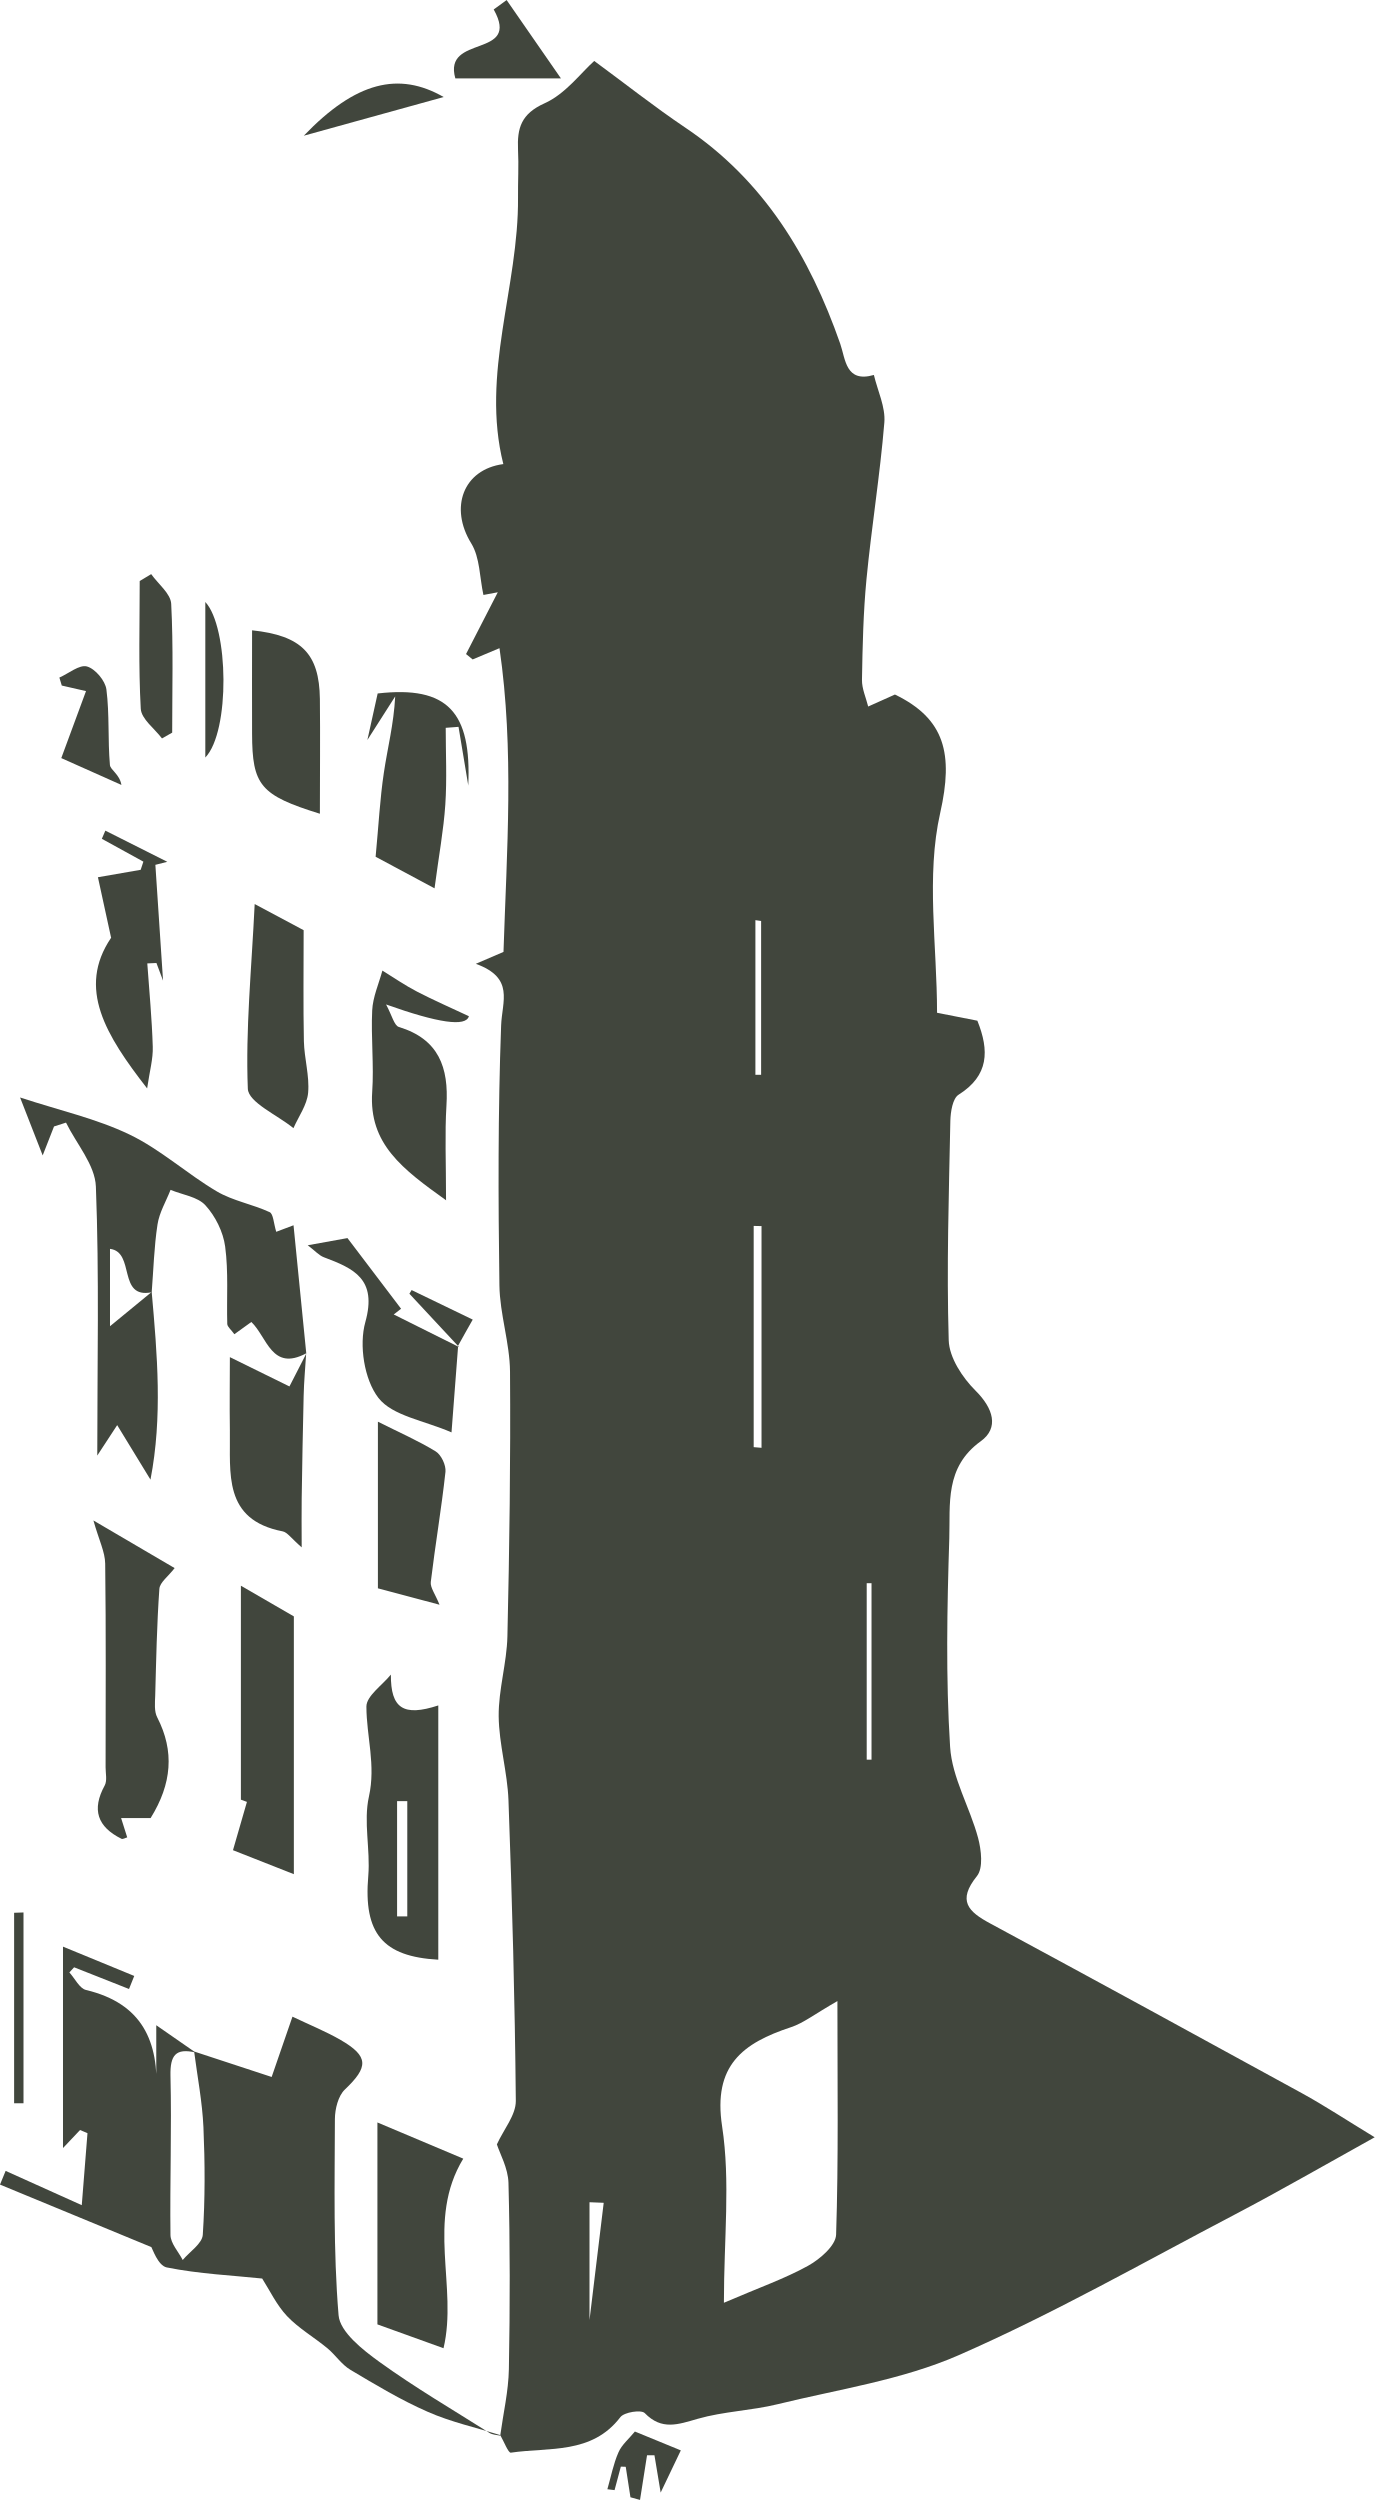
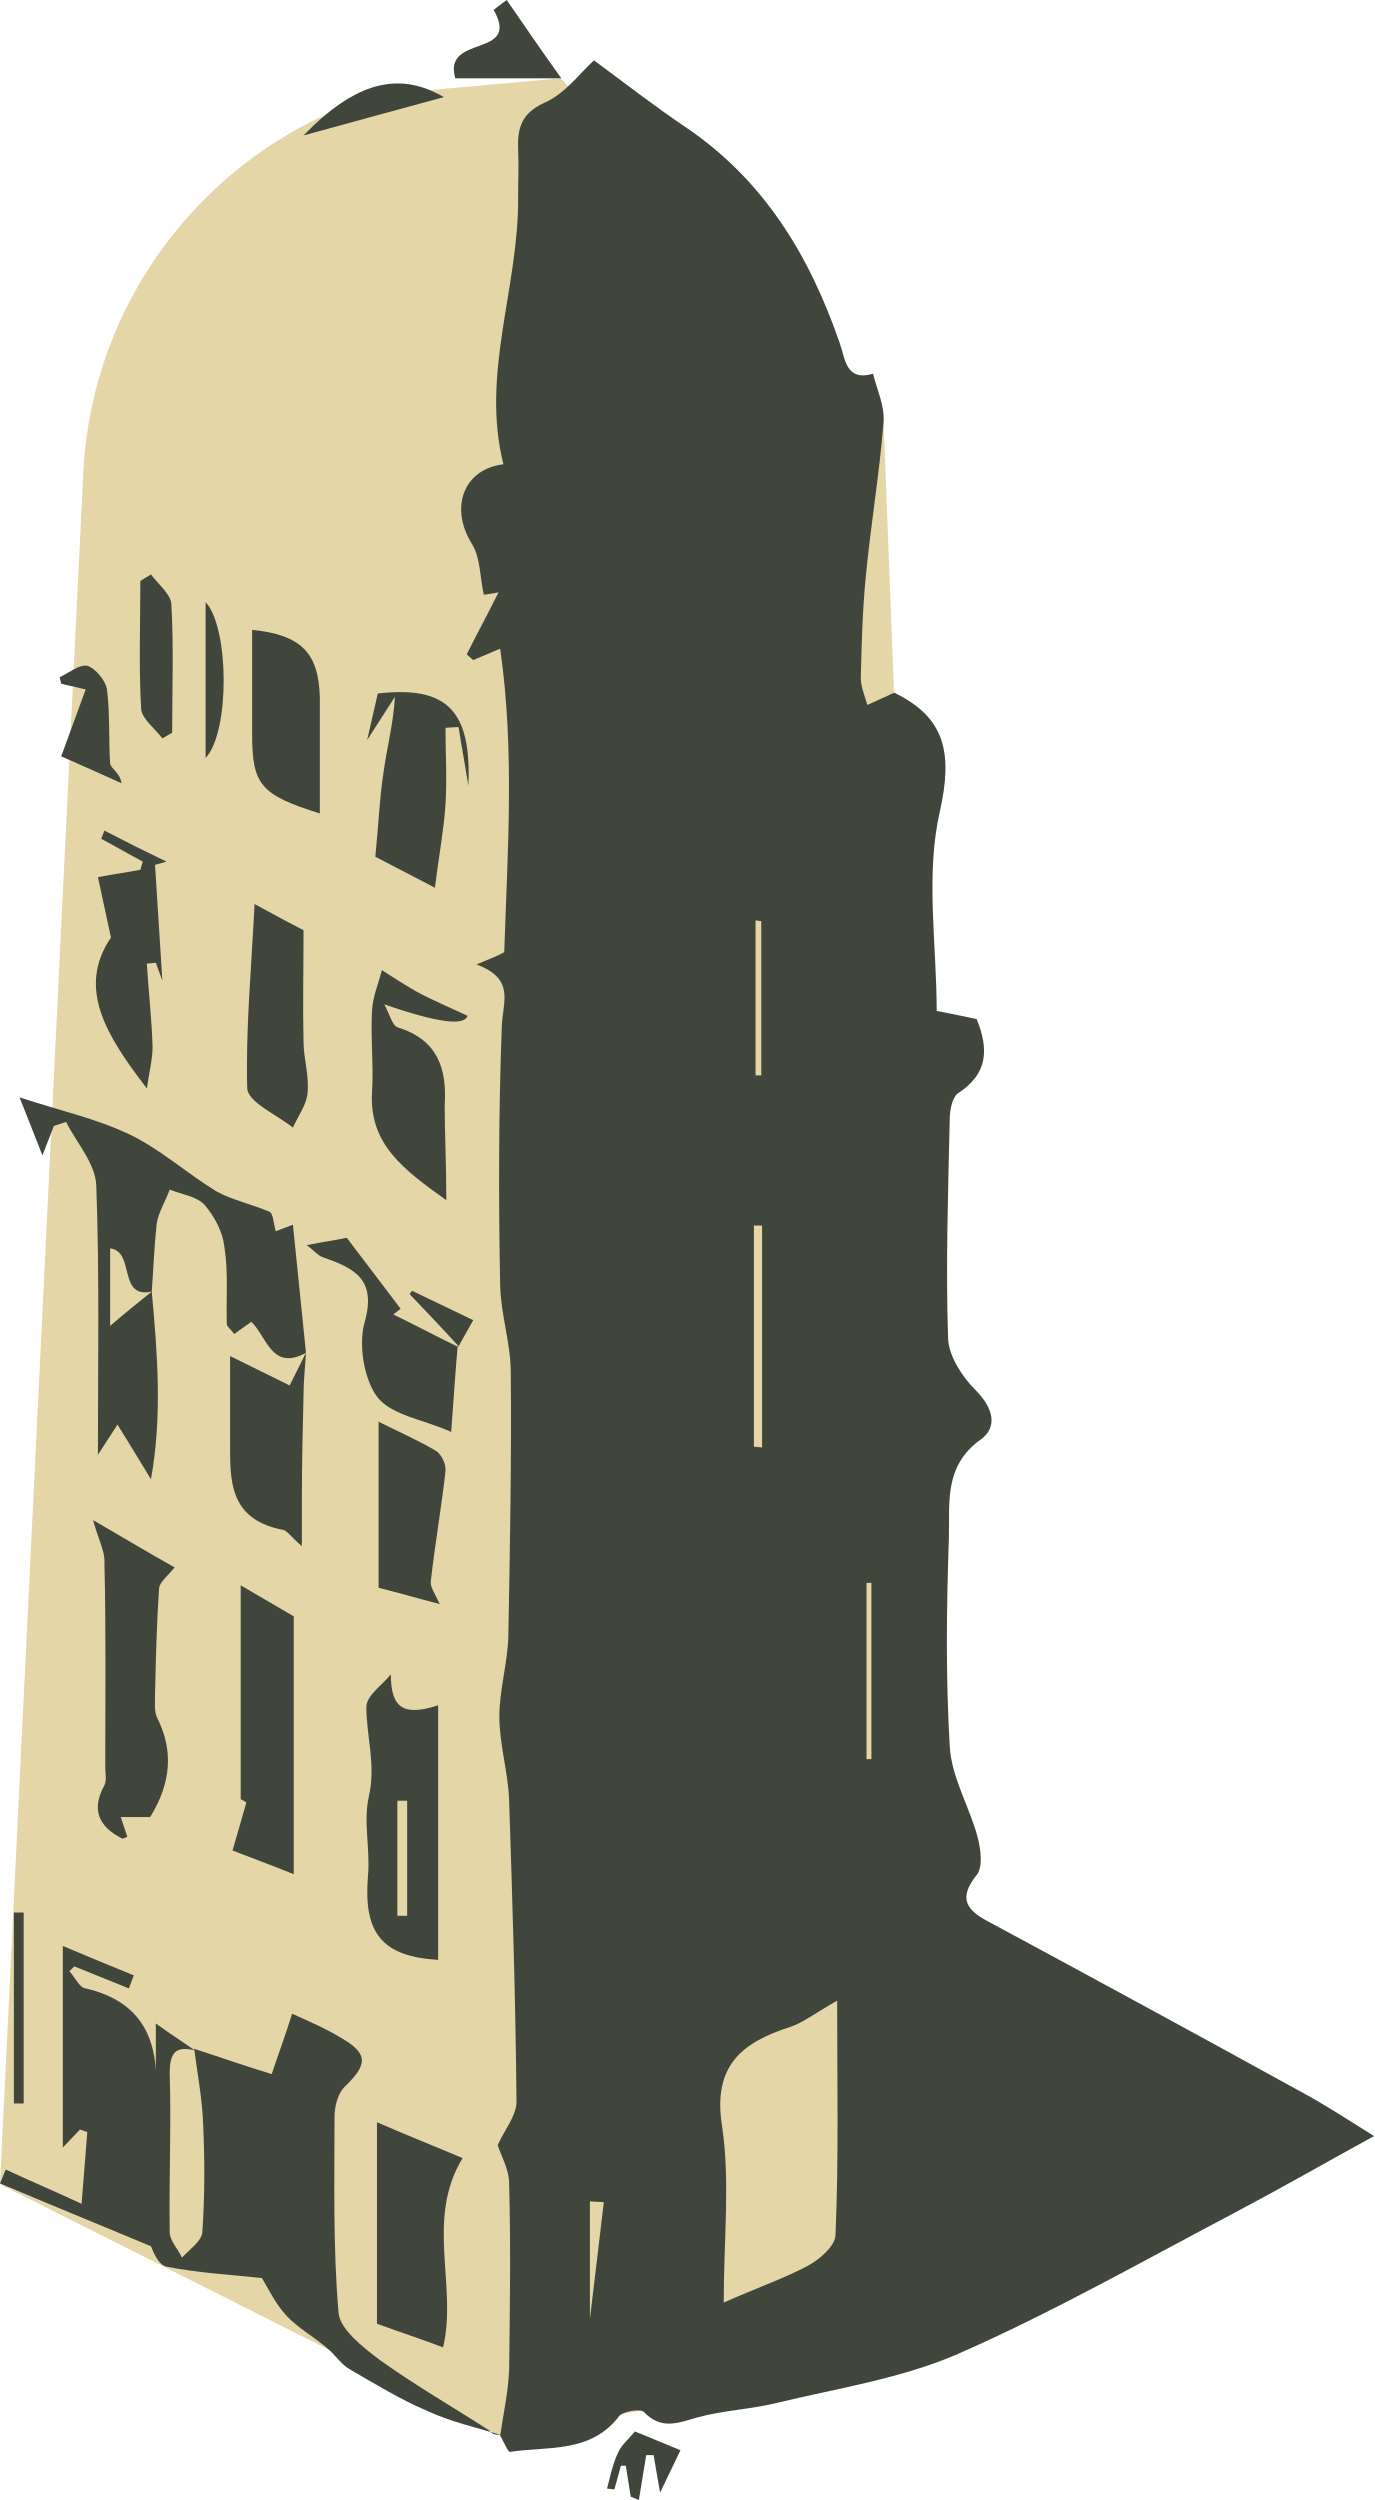
- <svg xmlns="http://www.w3.org/2000/svg" id="b" viewBox="0 0 168.5 306.36">
+ <svg xmlns="http://www.w3.org/2000/svg" version="1.1" id="b" x="0px" y="0px" viewBox="0 0 168.5 306.4" style="enable-background:new 0 0 168.5 306.4;" xml:space="preserve">
+   <style type="text/css">
+ 	.st0{fill:#E4D6A7;}
+ 	.st1{fill:#41463D;}
+ </style>
+   <path class="st0" d="M0,267.7L10.2,58.1c1-21.6,15.5-40.2,36.2-46.5l22.3-2l39.6,42.2l9.1,236.8l-56.2,9.9L0,267.7z" />
  <g id="c">
    <g id="d">
      <g id="e">
        <g>
-           <path d="M61.3,298.47c.37-2.72,1.01-5.43,1.06-8.15,.14-7.61,.15-15.23-.05-22.83-.05-1.8-1.06-3.58-1.42-4.71,.84-1.84,2.33-3.59,2.32-5.32-.11-12.29-.45-24.58-.9-36.86-.13-3.44-1.16-6.86-1.2-10.28-.03-3.27,1-6.54,1.07-9.82,.25-10.8,.4-21.61,.32-32.41-.03-3.53-1.25-7.04-1.3-10.58-.15-10.61-.18-21.23,.21-31.84,.11-2.98,1.67-5.83-3.1-7.56,1.71-.73,2.65-1.14,3.39-1.46,.4-12.42,1.33-24.72-.49-37.22l-3.29,1.38-.81-.66c1.25-2.43,2.49-4.84,3.89-7.57-.97,.18-1.86,.35-1.76,.33-.47-2.15-.42-4.58-1.49-6.32-2.7-4.37-1-9.06,3.93-9.72-2.78-11.07,1.89-21.73,1.8-32.65-.02-1.96,.1-3.93,0-5.89-.11-2.61,.36-4.37,3.25-5.67,2.56-1.14,4.47-3.75,6.09-5.19,3.8,2.79,7.37,5.62,11.13,8.15,9.66,6.48,15.27,15.79,19.01,26.49,.66,1.89,.65,4.84,4.13,3.84,.46,1.95,1.44,3.94,1.28,5.84-.53,6.42-1.57,12.8-2.19,19.21-.39,4.07-.48,8.2-.55,12.3-.02,1.09,.49,2.19,.76,3.28,1.1-.49,2.2-.99,3.28-1.47,6.15,2.98,7.17,7.29,5.55,14.49-1.76,7.78-.39,16.27-.39,24.51,2.05,.4,3.51,.69,4.94,.97,1.47,3.66,1.43,6.72-2.3,9.07-.73,.46-.98,2.09-1.01,3.19-.18,8.97-.47,17.95-.2,26.9,.06,2.12,1.68,4.58,3.29,6.18,2.17,2.16,2.91,4.56,.63,6.2-4.42,3.19-3.72,7.69-3.85,11.89-.27,8.52-.44,17.07,.1,25.57,.24,3.77,2.42,7.39,3.43,11.15,.39,1.48,.65,3.68-.14,4.67-2.44,3.03-1.07,4.36,1.63,5.81,12.76,6.89,25.5,13.84,38.21,20.81,2.75,1.51,5.38,3.25,8.9,5.39-6.16,3.42-11.56,6.54-17.07,9.43-11.24,5.89-22.3,12.19-33.9,17.27-6.94,3.04-14.73,4.18-22.19,6.01-3.22,.79-6.62,.88-9.8,1.79-2.4,.69-4.4,1.45-6.49-.7-.43-.44-2.52-.12-2.99,.5-3.51,4.59-8.74,3.66-13.42,4.35-.31,.05-.85-1.38-1.28-2.12l-.05,.05v-.03h0Zm41.32-53.25c-2.83,1.62-4.17,2.7-5.69,3.2-5.92,1.95-9.58,4.69-8.44,12.15,1.03,6.75,.22,13.78,.22,21.62,4.34-1.87,7.46-2.95,10.31-4.53,1.46-.81,3.4-2.48,3.44-3.82,.3-9.21,.16-18.43,.16-28.62h0Zm-10.26-67.88l.96,.08v-27.17l-.96-.02v27.1Zm13.85,38.3h.59v-21.63h-.59v21.63Zm-32.23,54.3l-1.74-.07v14.44c.51-4.23,1.13-9.3,1.74-14.37Zm19.29-157.08l-.7-.1v18.95h.7v-18.84Z" fill="#41463d" />
-           <path d="M61.35,298.42c-2.99-.93-6.09-1.61-8.94-2.87-3.29-1.44-6.39-3.31-9.48-5.15-1.07-.64-1.81-1.8-2.79-2.62-1.64-1.36-3.53-2.44-4.97-3.96-1.28-1.36-2.11-3.14-3.04-4.6-3.61-.38-7.72-.56-11.7-1.36-1.07-.22-1.76-2.32-1.88-2.49-6.68-2.77-12.62-5.21-18.55-7.66l.69-1.68c3.03,1.36,6.05,2.73,9.33,4.2l.7-8.82-.91-.39-2.09,2.21v-24.68c3.3,1.36,6.01,2.47,8.73,3.59l-.64,1.6-6.73-2.66-.58,.63c.68,.74,1.24,1.96,2.04,2.15,6.9,1.65,8.96,6.3,8.61,12.79v-8.47c2.1,1.46,3.45,2.4,4.81,3.34-2.43-.56-3.12,.33-3.07,2.84,.16,6.51-.08,13.02,0,19.53,.02,1.03,.98,2.04,1.5,3.06,.86-1.03,2.39-2.01,2.46-3.09,.29-4.38,.27-8.79,.08-13.18-.14-3.1-.74-6.19-1.14-9.28,3.12,1.03,6.24,2.05,9.5,3.12,.82-2.38,1.65-4.75,2.55-7.39,2.15,1.03,4.1,1.81,5.91,2.86,3.46,2.01,3.42,3.31,.5,6.08-.81,.78-1.2,2.37-1.21,3.59-.02,8.03-.21,16.09,.45,24.06,.17,2.05,2.96,4.24,5.01,5.72,4.33,3.13,8.96,5.84,13.48,8.7,.36,.22,.84,.24,1.29,.33,.03-.02,.07-.07,.07-.07v.02h0Z" fill="#41463d" />
-           <path d="M18.59,158.33c.68,7.65,1.34,15.3-.15,22.99-1.42-2.33-2.61-4.28-4.08-6.68l-2.44,3.73c0-11.15,.25-22.07-.17-32.96-.1-2.66-2.38-5.23-3.66-7.84l-1.47,.47-1.39,3.55-2.77-7.1c4.88,1.6,9.38,2.6,13.41,4.54,3.81,1.83,7.05,4.82,10.72,6.98,1.96,1.15,4.35,1.56,6.45,2.53,.46,.21,.49,1.36,.81,2.41l2.12-.8,1.56,15.69h0c-4.24,2.27-4.79-1.99-6.73-3.84l-2.08,1.5c-.39-.55-.85-.9-.87-1.25-.09-3.17,.16-6.38-.26-9.5-.24-1.79-1.2-3.72-2.42-5.05-.96-1.05-2.81-1.28-4.27-1.89-.55,1.41-1.38,2.78-1.6,4.25-.42,2.74-.49,5.53-.71,8.3-4.22,.84-1.99-4.93-5.11-5.32v9.48c2.16-1.78,3.63-2.99,5.1-4.19h0Z" fill="#41463d" />
-           <path d="M11.44,186.32c3.58,2.11,6.76,3.96,9.96,5.84-.79,1.03-1.81,1.75-1.87,2.54-.31,4.36-.39,8.73-.51,13.09-.03,.9-.14,1.93,.25,2.67,2.13,4.15,1.79,8.14-.81,12.33h-3.62l.75,2.37c-.24,.06-.54,.26-.71,.17-2.94-1.46-3.67-3.57-2.05-6.53,.32-.59,.11-1.48,.11-2.23,0-8.32,.06-16.64-.05-24.96-.02-1.43-.75-2.84-1.45-5.31h0Z" fill="#41463d" />
-           <path d="M47.9,205.21c-.03,4.15,1.54,5.18,5.81,3.78v31.16c-6.78-.38-9.19-3.2-8.58-10.27,.27-3.22-.61-6.63,.08-9.72,.86-3.86-.3-7.37-.31-11.03,0-1.3,1.95-2.62,3.01-3.93h0Zm.76,29.63h1.25v-14.12h-1.25v14.12Z" fill="#41463d" />
-           <path d="M29.52,220.54v-26.22c2.25,1.31,4.77,2.77,6.49,3.76v31.59c-2.96-1.16-4.94-1.95-7.46-2.94l1.71-5.92-.74-.27h0Z" fill="#41463d" />
-           <path d="M46.24,260.09c3.94,1.67,7.22,3.05,10.53,4.44-4.59,7.55-.64,15.73-2.42,23.23-2.35-.85-4.83-1.74-8.1-2.92v-24.76h0Z" fill="#41463d" />
-           <path d="M54.68,147.1c-5.34-3.83-9.5-6.9-9.07-13.28,.23-3.31-.16-6.68,0-10,.08-1.65,.81-3.26,1.25-4.88,1.41,.87,2.78,1.82,4.25,2.58,2.04,1.06,4.16,1.98,6.35,3.01-.36,1.33-3.75,.84-10.15-1.44,.73,1.35,.99,2.58,1.57,2.76,4.9,1.49,6.12,4.98,5.83,9.62-.21,3.45-.05,6.93-.05,11.61h.02Z" fill="#41463d" />
-           <path d="M57.39,96.3c-.33-1.98-.77-4.61-1.2-7.23l-1.57,.12c0,3.14,.16,6.29-.05,9.42-.21,3.12-.79,6.22-1.32,10.25l-7.22-3.87c.37-3.87,.53-7.11,1.01-10.3,.44-2.99,1.21-5.92,1.39-9.35l-3.41,5.34,1.26-5.7c8.58-.98,11.53,2.27,11.1,11.33h0Z" fill="#41463d" />
-           <path d="M39.2,99.72c-7.31-2.27-8.29-3.48-8.31-9.81-.02-4.21,0-8.43,0-12.67,6.06,.64,8.24,2.86,8.31,8.41,.05,4.62,0,9.26,0,14.07h0Z" fill="#41463d" />
-           <path d="M31.2,110.78c3.11,1.67,4.96,2.66,6.01,3.21,0,4.91-.06,9.26,.03,13.61,.05,2.11,.7,4.24,.52,6.31-.13,1.49-1.17,2.9-1.8,4.34-1.96-1.61-5.52-3.15-5.59-4.83-.29-7.26,.45-14.57,.84-22.64Z" fill="#41463d" />
-           <path d="M37.52,165.84c-.11,1.74-.27,3.48-.31,5.23-.11,4.2-.17,8.41-.24,12.6-.03,1.68,0,3.35,0,5.95-1.3-1.13-1.76-1.85-2.33-1.96-7.35-1.42-6.39-7.17-6.47-12.34-.05-3.23,0-6.46,0-9.01,2.62,1.28,4.86,2.39,7.3,3.59,.85-1.68,1.47-2.87,2.08-4.06h-.02Z" fill="#41463d" />
-           <path d="M13.62,114.94l-1.62-7.44c2.15-.38,3.69-.64,5.24-.91l.33-1c-1.69-.93-3.39-1.87-5.09-2.8l.43-1c2.53,1.27,5.06,2.55,7.59,3.82l-1.46,.37,.94,14.19-.81-2.16-1.12,.05c.24,3.41,.57,6.8,.67,10.21,.05,1.48-.38,2.98-.69,5.11-5.07-6.52-8.6-12.25-4.43-18.44h0Z" fill="#41463d" />
-           <path d="M46.31,174.22c2.6,1.31,4.94,2.33,7.08,3.64,.68,.42,1.28,1.69,1.2,2.5-.49,4.51-1.26,8.99-1.8,13.5-.08,.69,.54,1.47,1.07,2.79-2.69-.71-4.73-1.26-7.55-2.01v-20.43Z" fill="#41463d" />
-           <path d="M56.14,164.94c-.26,3.29-.5,6.58-.81,10.59-3.34-1.46-7.24-2.01-8.96-4.23-1.74-2.25-2.39-6.47-1.6-9.29,1.47-5.27-1.4-6.56-5.08-7.94-.61-.23-1.1-.81-1.98-1.47,2-.36,3.49-.62,4.87-.88,2.23,2.94,4.4,5.81,6.57,8.66l-.9,.7c2.67,1.34,5.35,2.66,8.02,4l-.13-.13Z" fill="#41463d" />
-           <path d="M18.53,70.36c.86,1.21,2.39,2.39,2.45,3.64,.27,5.25,.12,10.51,.12,15.78l-1.25,.71c-.91-1.21-2.53-2.38-2.6-3.64-.29-5.2-.13-10.43-.13-15.65l1.4-.84h0Z" fill="#41463d" />
-           <path d="M62.08,0c2.21,3.19,4.41,6.36,6.66,9.61h-12.94c-1.57-5.48,8.1-2.39,4.7-8.45l1.58-1.15Z" fill="#41463d" />
-           <path d="M7.28,83.03c1.14-.5,2.44-1.61,3.37-1.36,1.02,.28,2.25,1.75,2.39,2.82,.39,3.05,.16,6.17,.43,9.25,.05,.61,1.19,1.13,1.41,2.45-2.44-1.09-4.87-2.18-7.37-3.29l3.03-8.21-2.97-.68-.3-1h0Z" fill="#41463d" />
-           <path d="M1.73,257.74v-23.34l1.15-.04v23.38H1.73Z" fill="#41463d" />
-           <path d="M54.37,11.89c-5.48,1.52-11.34,3.14-17.14,4.74,6.37-6.64,11.65-7.89,17.14-4.74Z" fill="#41463d" />
-           <path d="M25.16,73.77c2.88,3.09,3.05,15.89,0,19.06v-19.06Z" fill="#41463d" />
-           <path d="M77.26,306.04l-.58-3.75-.6-.02-.77,2.88-.88-.11c.44-1.52,.73-3.09,1.36-4.52,.4-.93,1.28-1.65,2.01-2.55,1.81,.74,3.6,1.47,5.63,2.31l-2.47,5.17-.76-4.57c-.3,0-.6,0-.91,0-.28,1.82-.58,3.64-.86,5.47l-1.19-.33h0Z" fill="#41463d" />
-           <path d="M56.26,165.08c-2.03-2.18-4.06-4.36-6.09-6.54l.27-.45c2.5,1.21,4.99,2.41,7.49,3.62-.6,1.07-1.22,2.14-1.81,3.23l.13,.14h0Z" fill="#41463d" />
+           <path class="st1" d="M61.3,298.5c0.4-2.7,1-5.4,1.1-8.1c0.1-7.6,0.2-15.2,0-22.8c0-1.8-1.1-3.6-1.4-4.7c0.8-1.8,2.3-3.6,2.3-5.3      c-0.1-12.3-0.5-24.6-0.9-36.9c-0.1-3.4-1.2-6.9-1.2-10.3c0-3.3,1-6.5,1.1-9.8c0.2-10.8,0.4-21.6,0.3-32.4c0-3.5-1.2-7-1.3-10.6      c-0.2-10.6-0.2-21.2,0.2-31.8c0.1-3,1.7-5.8-3.1-7.6c1.7-0.7,2.7-1.1,3.4-1.5c0.4-12.4,1.3-24.7-0.5-37.2l-3.3,1.4l-0.8-0.7      c1.2-2.4,2.5-4.8,3.9-7.6c-1,0.2-1.9,0.3-1.8,0.3c-0.5-2.2-0.4-4.6-1.5-6.3c-2.7-4.4-1-9.1,3.9-9.7c-2.8-11.1,1.9-21.7,1.8-32.7      c0-2,0.1-3.9,0-5.9c-0.1-2.6,0.4-4.4,3.2-5.7c2.6-1.1,4.5-3.8,6.1-5.2c3.8,2.8,7.4,5.6,11.1,8.1c9.7,6.5,15.3,15.8,19,26.5      c0.7,1.9,0.7,4.8,4.1,3.8c0.5,2,1.4,3.9,1.3,5.8c-0.5,6.4-1.6,12.8-2.2,19.2c-0.4,4.1-0.5,8.2-0.6,12.3c0,1.1,0.5,2.2,0.8,3.3      c1.1-0.5,2.2-1,3.3-1.5c6.2,3,7.2,7.3,5.6,14.5c-1.8,7.8-0.4,16.3-0.4,24.5c2.1,0.4,3.5,0.7,4.9,1c1.5,3.7,1.4,6.7-2.3,9.1      c-0.7,0.5-1,2.1-1,3.2c-0.2,9-0.5,17.9-0.2,26.9c0.1,2.1,1.7,4.6,3.3,6.2c2.2,2.2,2.9,4.6,0.6,6.2c-4.4,3.2-3.7,7.7-3.8,11.9      c-0.3,8.5-0.4,17.1,0.1,25.6c0.2,3.8,2.4,7.4,3.4,11.1c0.4,1.5,0.7,3.7-0.1,4.7c-2.4,3-1.1,4.4,1.6,5.8      c12.8,6.9,25.5,13.8,38.2,20.8c2.8,1.5,5.4,3.2,8.9,5.4c-6.2,3.4-11.6,6.5-17.1,9.4c-11.2,5.9-22.3,12.2-33.9,17.3      c-6.9,3-14.7,4.2-22.2,6c-3.2,0.8-6.6,0.9-9.8,1.8c-2.4,0.7-4.4,1.5-6.5-0.7c-0.4-0.4-2.5-0.1-3,0.5c-3.5,4.6-8.7,3.7-13.4,4.4      C62.3,300.6,61.7,299.2,61.3,298.5L61.3,298.5L61.3,298.5L61.3,298.5L61.3,298.5z M102.6,245.2c-2.8,1.6-4.2,2.7-5.7,3.2      c-5.9,1.9-9.6,4.7-8.4,12.2c1,6.8,0.2,13.8,0.2,21.6c4.3-1.9,7.5-3,10.3-4.5c1.5-0.8,3.4-2.5,3.4-3.8      C102.8,264.6,102.6,255.4,102.6,245.2L102.6,245.2z M92.4,177.3l1,0.1v-27.2l-1,0V177.3L92.4,177.3z M106.2,215.6h0.6V194h-0.6      V215.6z M74,269.9l-1.7-0.1v14.4C72.8,280.1,73.4,275,74,269.9z M93.3,112.9l-0.7-0.1v19h0.7V112.9L93.3,112.9z" />
+           <path class="st1" d="M61.3,298.4c-3-0.9-6.1-1.6-8.9-2.9c-3.3-1.4-6.4-3.3-9.5-5.1c-1.1-0.6-1.8-1.8-2.8-2.6      c-1.6-1.4-3.5-2.4-5-4c-1.3-1.4-2.1-3.1-3-4.6c-3.6-0.4-7.7-0.6-11.7-1.4c-1.1-0.2-1.8-2.3-1.9-2.5c-6.7-2.8-12.6-5.2-18.5-7.7      l0.7-1.7c3,1.4,6.1,2.7,9.3,4.2l0.7-8.8L9.8,261l-2.1,2.2v-24.7c3.3,1.4,6,2.5,8.7,3.6l-0.6,1.6l-6.7-2.7l-0.6,0.6      c0.7,0.7,1.2,2,2,2.1c6.9,1.6,9,6.3,8.6,12.8v-8.5c2.1,1.5,3.5,2.4,4.8,3.3c-2.4-0.6-3.1,0.3-3.1,2.8c0.2,6.5-0.1,13,0,19.5      c0,1,1,2,1.5,3.1c0.9-1,2.4-2,2.5-3.1c0.3-4.4,0.3-8.8,0.1-13.2c-0.1-3.1-0.7-6.2-1.1-9.3c3.1,1,6.2,2.1,9.5,3.1      c0.8-2.4,1.7-4.8,2.5-7.4c2.2,1,4.1,1.8,5.9,2.9c3.5,2,3.4,3.3,0.5,6.1c-0.8,0.8-1.2,2.4-1.2,3.6c0,8-0.2,16.1,0.5,24.1      c0.2,2,3,4.2,5,5.7c4.3,3.1,9,5.8,13.5,8.7C60.3,298.4,60.8,298.4,61.3,298.4C61.3,298.5,61.3,298.4,61.3,298.4L61.3,298.4      L61.3,298.4L61.3,298.4z" />
+           <path class="st1" d="M18.6,158.3c0.7,7.6,1.3,15.3-0.1,23c-1.4-2.3-2.6-4.3-4.1-6.7l-2.4,3.7c0-11.1,0.2-22.1-0.2-33      c-0.1-2.7-2.4-5.2-3.7-7.8L6.6,138l-1.4,3.6l-2.8-7.1c4.9,1.6,9.4,2.6,13.4,4.5c3.8,1.8,7.1,4.8,10.7,7c2,1.1,4.4,1.6,6.5,2.5      c0.5,0.2,0.5,1.4,0.8,2.4l2.1-0.8l1.6,15.7l0,0c-4.2,2.3-4.8-2-6.7-3.8l-2.1,1.5c-0.4-0.6-0.9-0.9-0.9-1.2      c-0.1-3.2,0.2-6.4-0.3-9.5c-0.2-1.8-1.2-3.7-2.4-5.1c-1-1.1-2.8-1.3-4.3-1.9c-0.5,1.4-1.4,2.8-1.6,4.2      C18.9,152.8,18.8,155.6,18.6,158.3c-4.2,0.9-2-4.9-5.1-5.3v9.5C15.6,160.7,17.1,159.5,18.6,158.3L18.6,158.3L18.6,158.3z" />
+           <path class="st1" d="M11.4,186.3c3.6,2.1,6.8,4,10,5.8c-0.8,1-1.8,1.8-1.9,2.5c-0.3,4.4-0.4,8.7-0.5,13.1c0,0.9-0.1,1.9,0.2,2.7      c2.1,4.1,1.8,8.1-0.8,12.3h-3.6l0.8,2.4c-0.2,0.1-0.5,0.3-0.7,0.2c-2.9-1.5-3.7-3.6-2.1-6.5c0.3-0.6,0.1-1.5,0.1-2.2      c0-8.3,0.1-16.6-0.1-25C12.9,190.2,12.1,188.8,11.4,186.3L11.4,186.3L11.4,186.3z" />
+           <path class="st1" d="M47.9,205.2c0,4.1,1.5,5.2,5.8,3.8v31.2c-6.8-0.4-9.2-3.2-8.6-10.3c0.3-3.2-0.6-6.6,0.1-9.7      c0.9-3.9-0.3-7.4-0.3-11C44.9,207.8,46.9,206.5,47.9,205.2L47.9,205.2L47.9,205.2z M48.7,234.8h1.2v-14.1h-1.2V234.8z" />
+           <path class="st1" d="M29.5,220.5v-26.2c2.2,1.3,4.8,2.8,6.5,3.8v31.6c-3-1.2-4.9-1.9-7.5-2.9l1.7-5.9L29.5,220.5L29.5,220.5      L29.5,220.5z" />
+           <path class="st1" d="M46.2,260.1c3.9,1.7,7.2,3,10.5,4.4c-4.6,7.5-0.6,15.7-2.4,23.2c-2.3-0.9-4.8-1.7-8.1-2.9L46.2,260.1      L46.2,260.1L46.2,260.1z" />
+           <path class="st1" d="M54.7,147.1c-5.3-3.8-9.5-6.9-9.1-13.3c0.2-3.3-0.2-6.7,0-10c0.1-1.7,0.8-3.3,1.2-4.9      c1.4,0.9,2.8,1.8,4.2,2.6c2,1.1,4.2,2,6.3,3c-0.4,1.3-3.8,0.8-10.2-1.4c0.7,1.3,1,2.6,1.6,2.8c4.9,1.5,6.1,5,5.8,9.6      C54.5,138.9,54.7,142.4,54.7,147.1L54.7,147.1L54.7,147.1z" />
+           <path class="st1" d="M57.4,96.3c-0.3-2-0.8-4.6-1.2-7.2l-1.6,0.1c0,3.1,0.2,6.3,0,9.4c-0.2,3.1-0.8,6.2-1.3,10.2L46,105      c0.4-3.9,0.5-7.1,1-10.3c0.4-3,1.2-5.9,1.4-9.3L45,90.7l1.3-5.7C54.9,84,57.8,87.2,57.4,96.3L57.4,96.3L57.4,96.3z" />
+           <path class="st1" d="M39.2,99.7c-7.3-2.3-8.3-3.5-8.3-9.8c0-4.2,0-8.4,0-12.7c6.1,0.6,8.2,2.9,8.3,8.4      C39.2,90.3,39.2,94.9,39.2,99.7C39.2,99.7,39.2,99.7,39.2,99.7z" />
+           <path class="st1" d="M31.2,110.8c3.1,1.7,5,2.7,6,3.2c0,4.9-0.1,9.3,0,13.6c0,2.1,0.7,4.2,0.5,6.3c-0.1,1.5-1.2,2.9-1.8,4.3      c-2-1.6-5.5-3.1-5.6-4.8C30.1,126.2,30.8,118.8,31.2,110.8L31.2,110.8z" />
+           <path class="st1" d="M37.5,165.8c-0.1,1.7-0.3,3.5-0.3,5.2c-0.1,4.2-0.2,8.4-0.2,12.6c0,1.7,0,3.4,0,5.9c-1.3-1.1-1.8-1.9-2.3-2      c-7.4-1.4-6.4-7.2-6.5-12.3c0-3.2,0-6.5,0-9c2.6,1.3,4.9,2.4,7.3,3.6C36.3,168.2,36.9,167,37.5,165.8L37.5,165.8L37.5,165.8z" />
+           <path class="st1" d="M13.6,114.9l-1.6-7.4c2.1-0.4,3.7-0.6,5.2-0.9l0.3-1c-1.7-0.9-3.4-1.9-5.1-2.8l0.4-1      c2.5,1.3,5.1,2.6,7.6,3.8L19,106l0.9,14.2l-0.8-2.2l-1.1,0.1c0.2,3.4,0.6,6.8,0.7,10.2c0,1.5-0.4,3-0.7,5.1      C13,126.9,9.4,121.1,13.6,114.9L13.6,114.9L13.6,114.9z" />
+           <path class="st1" d="M46.3,174.2c2.6,1.3,4.9,2.3,7.1,3.6c0.7,0.4,1.3,1.7,1.2,2.5c-0.5,4.5-1.3,9-1.8,13.5      c-0.1,0.7,0.5,1.5,1.1,2.8c-2.7-0.7-4.7-1.3-7.5-2V174.2L46.3,174.2z" />
+           <path class="st1" d="M56.1,164.9c-0.3,3.3-0.5,6.6-0.8,10.6c-3.3-1.5-7.2-2-9-4.2c-1.7-2.2-2.4-6.5-1.6-9.3      c1.5-5.3-1.4-6.6-5.1-7.9c-0.6-0.2-1.1-0.8-2-1.5c2-0.4,3.5-0.6,4.9-0.9c2.2,2.9,4.4,5.8,6.6,8.7l-0.9,0.7c2.7,1.3,5.3,2.7,8,4      L56.1,164.9L56.1,164.9z" />
+           <path class="st1" d="M18.5,70.4c0.9,1.2,2.4,2.4,2.5,3.6c0.3,5.2,0.1,10.5,0.1,15.8l-1.2,0.7c-0.9-1.2-2.5-2.4-2.6-3.6      c-0.3-5.2-0.1-10.4-0.1-15.7L18.5,70.4L18.5,70.4L18.5,70.4z" />
+           <path class="st1" d="M62.1,0c2.2,3.2,4.4,6.4,6.7,9.6H55.8c-1.6-5.5,8.1-2.4,4.7-8.4L62.1,0L62.1,0z" />
+           <path class="st1" d="M7.3,83c1.1-0.5,2.4-1.6,3.4-1.4c1,0.3,2.2,1.8,2.4,2.8c0.4,3.1,0.2,6.2,0.4,9.2c0.1,0.6,1.2,1.1,1.4,2.4      c-2.4-1.1-4.9-2.2-7.4-3.3l3-8.2l-3-0.7L7.3,83L7.3,83L7.3,83z" />
+           <path class="st1" d="M1.7,257.7v-23.3l1.2,0v23.4H1.7z" />
+           <path class="st1" d="M54.4,11.9C48.9,13.4,43,15,37.2,16.6C43.6,10,48.9,8.7,54.4,11.9z" />
+           <path class="st1" d="M25.2,73.8c2.9,3.1,3,15.9,0,19.1V73.8z" />
+           <path class="st1" d="M77.3,306l-0.6-3.8l-0.6,0l-0.8,2.9l-0.9-0.1c0.4-1.5,0.7-3.1,1.4-4.5c0.4-0.9,1.3-1.6,2-2.5      c1.8,0.7,3.6,1.5,5.6,2.3l-2.5,5.2l-0.8-4.6c-0.3,0-0.6,0-0.9,0c-0.3,1.8-0.6,3.6-0.9,5.5L77.3,306L77.3,306L77.3,306z" />
+           <path class="st1" d="M56.3,165.1c-2-2.2-4.1-4.4-6.1-6.5l0.3-0.4c2.5,1.2,5,2.4,7.5,3.6c-0.6,1.1-1.2,2.1-1.8,3.2L56.3,165.1      L56.3,165.1L56.3,165.1z" />
        </g>
      </g>
    </g>
  </g>
</svg>
